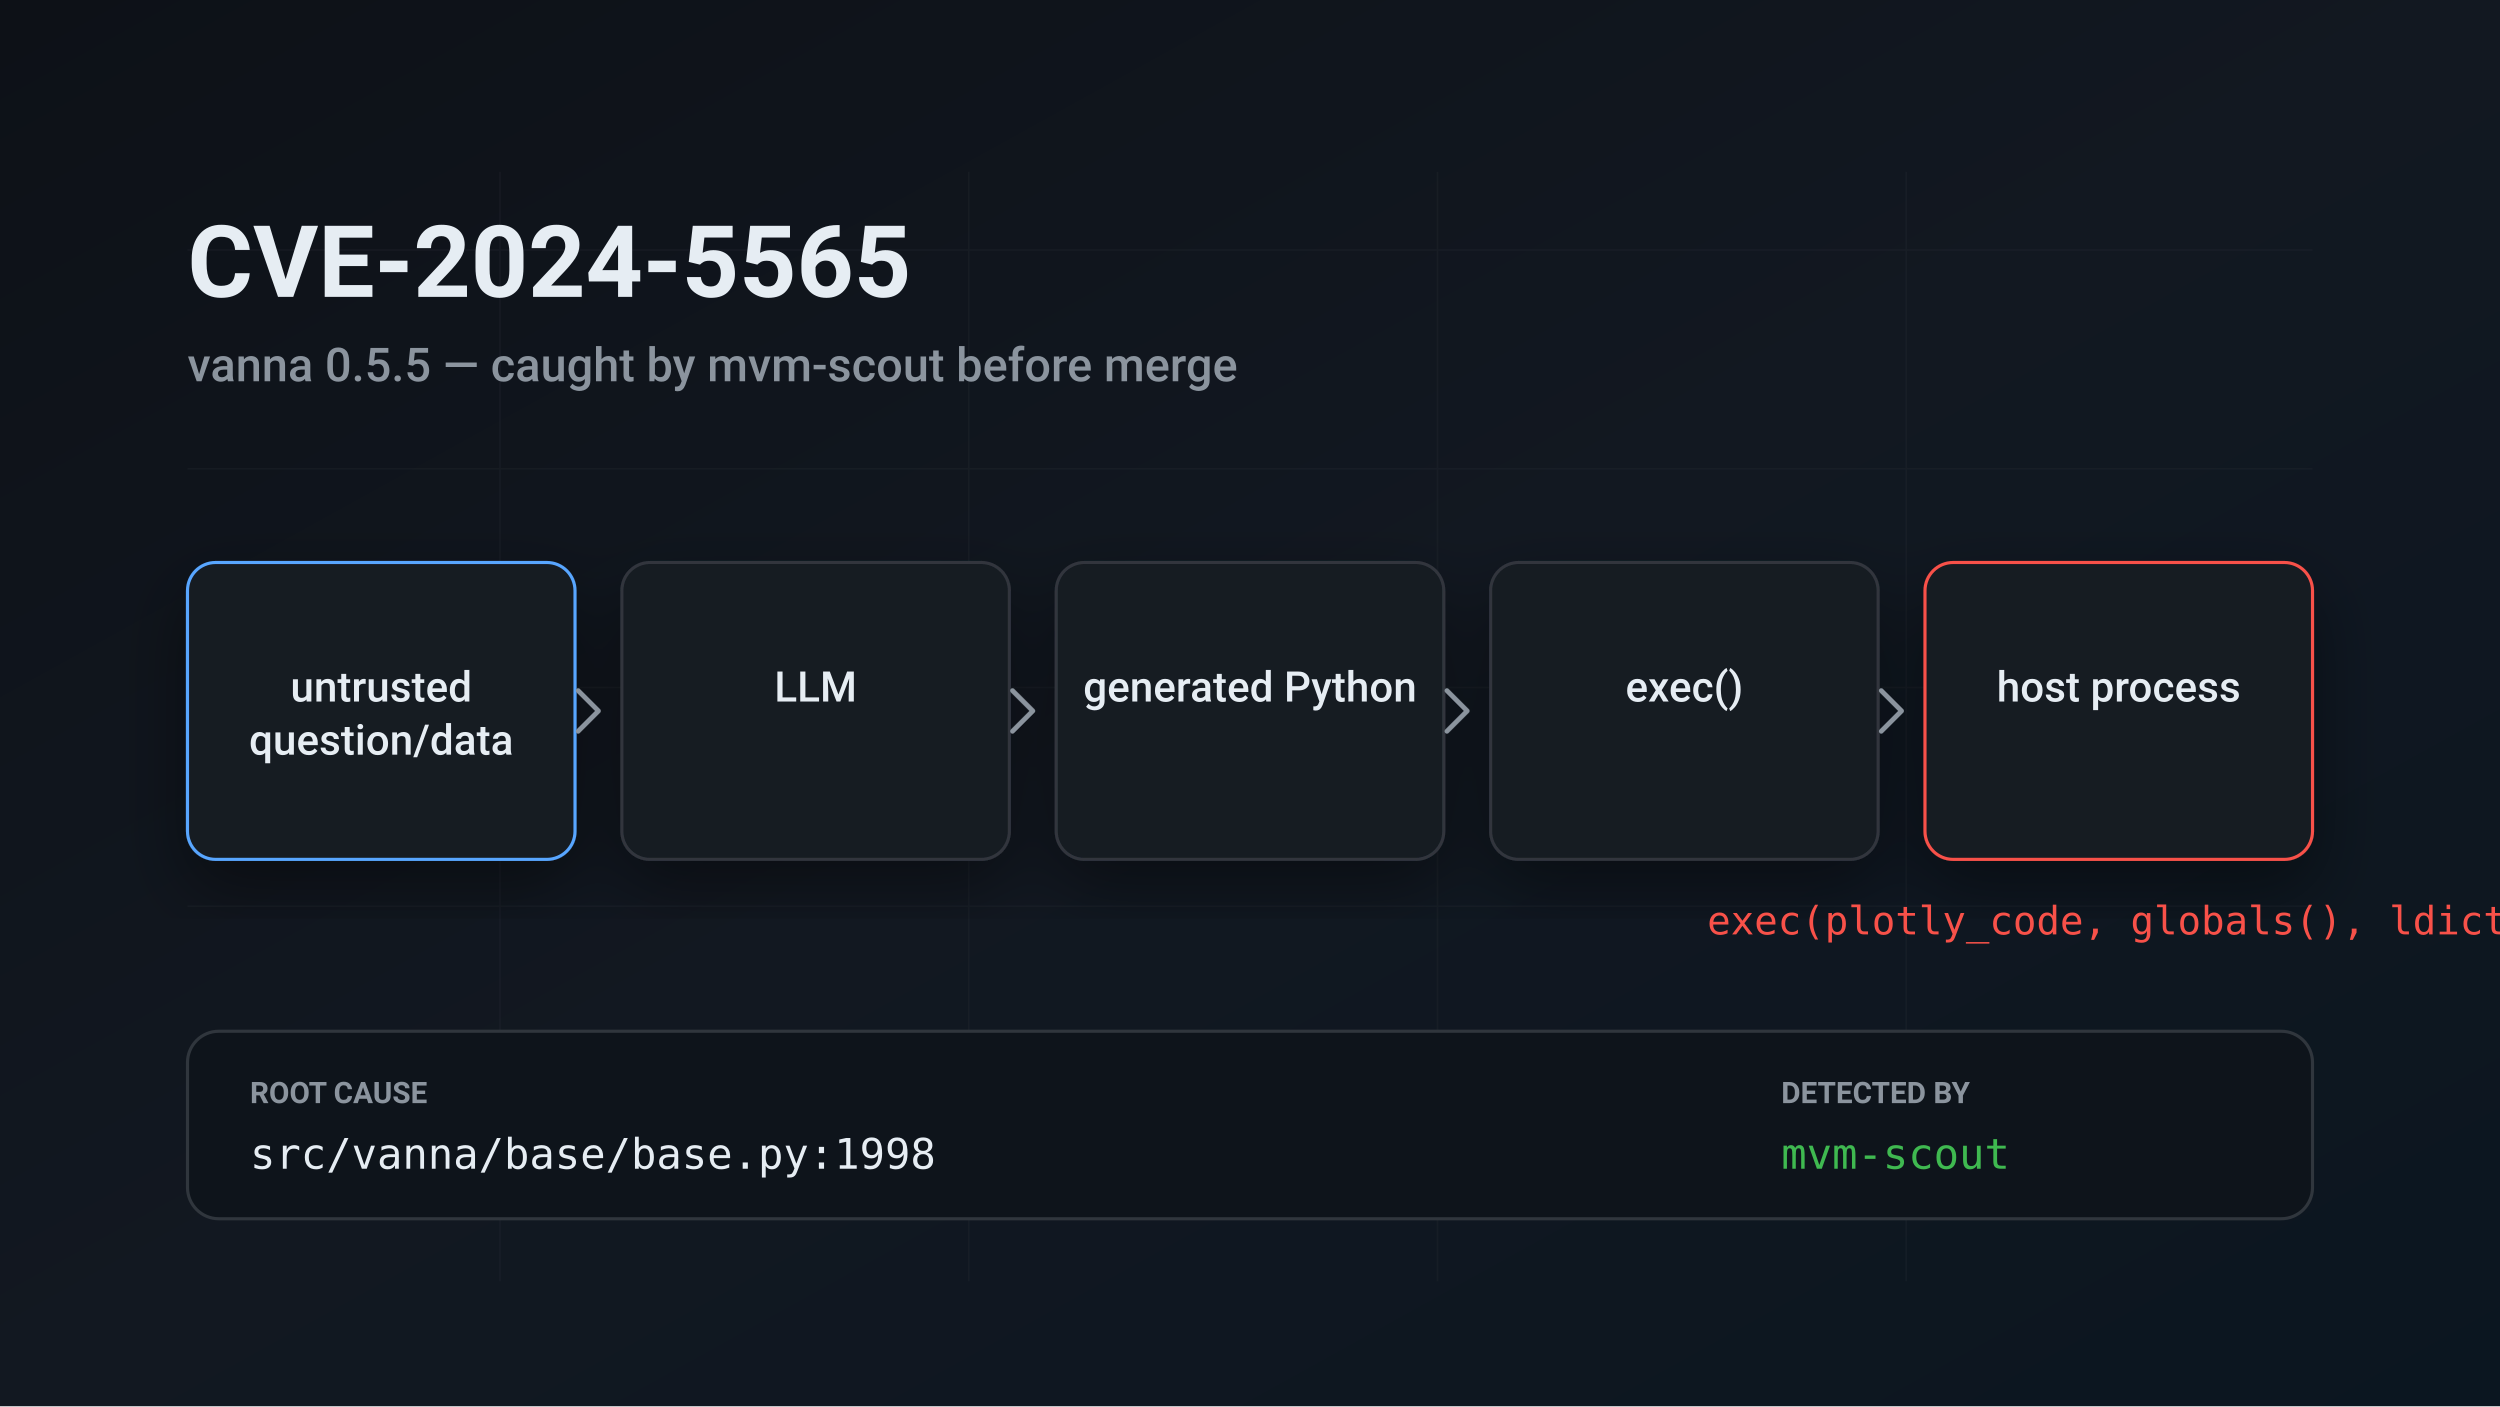
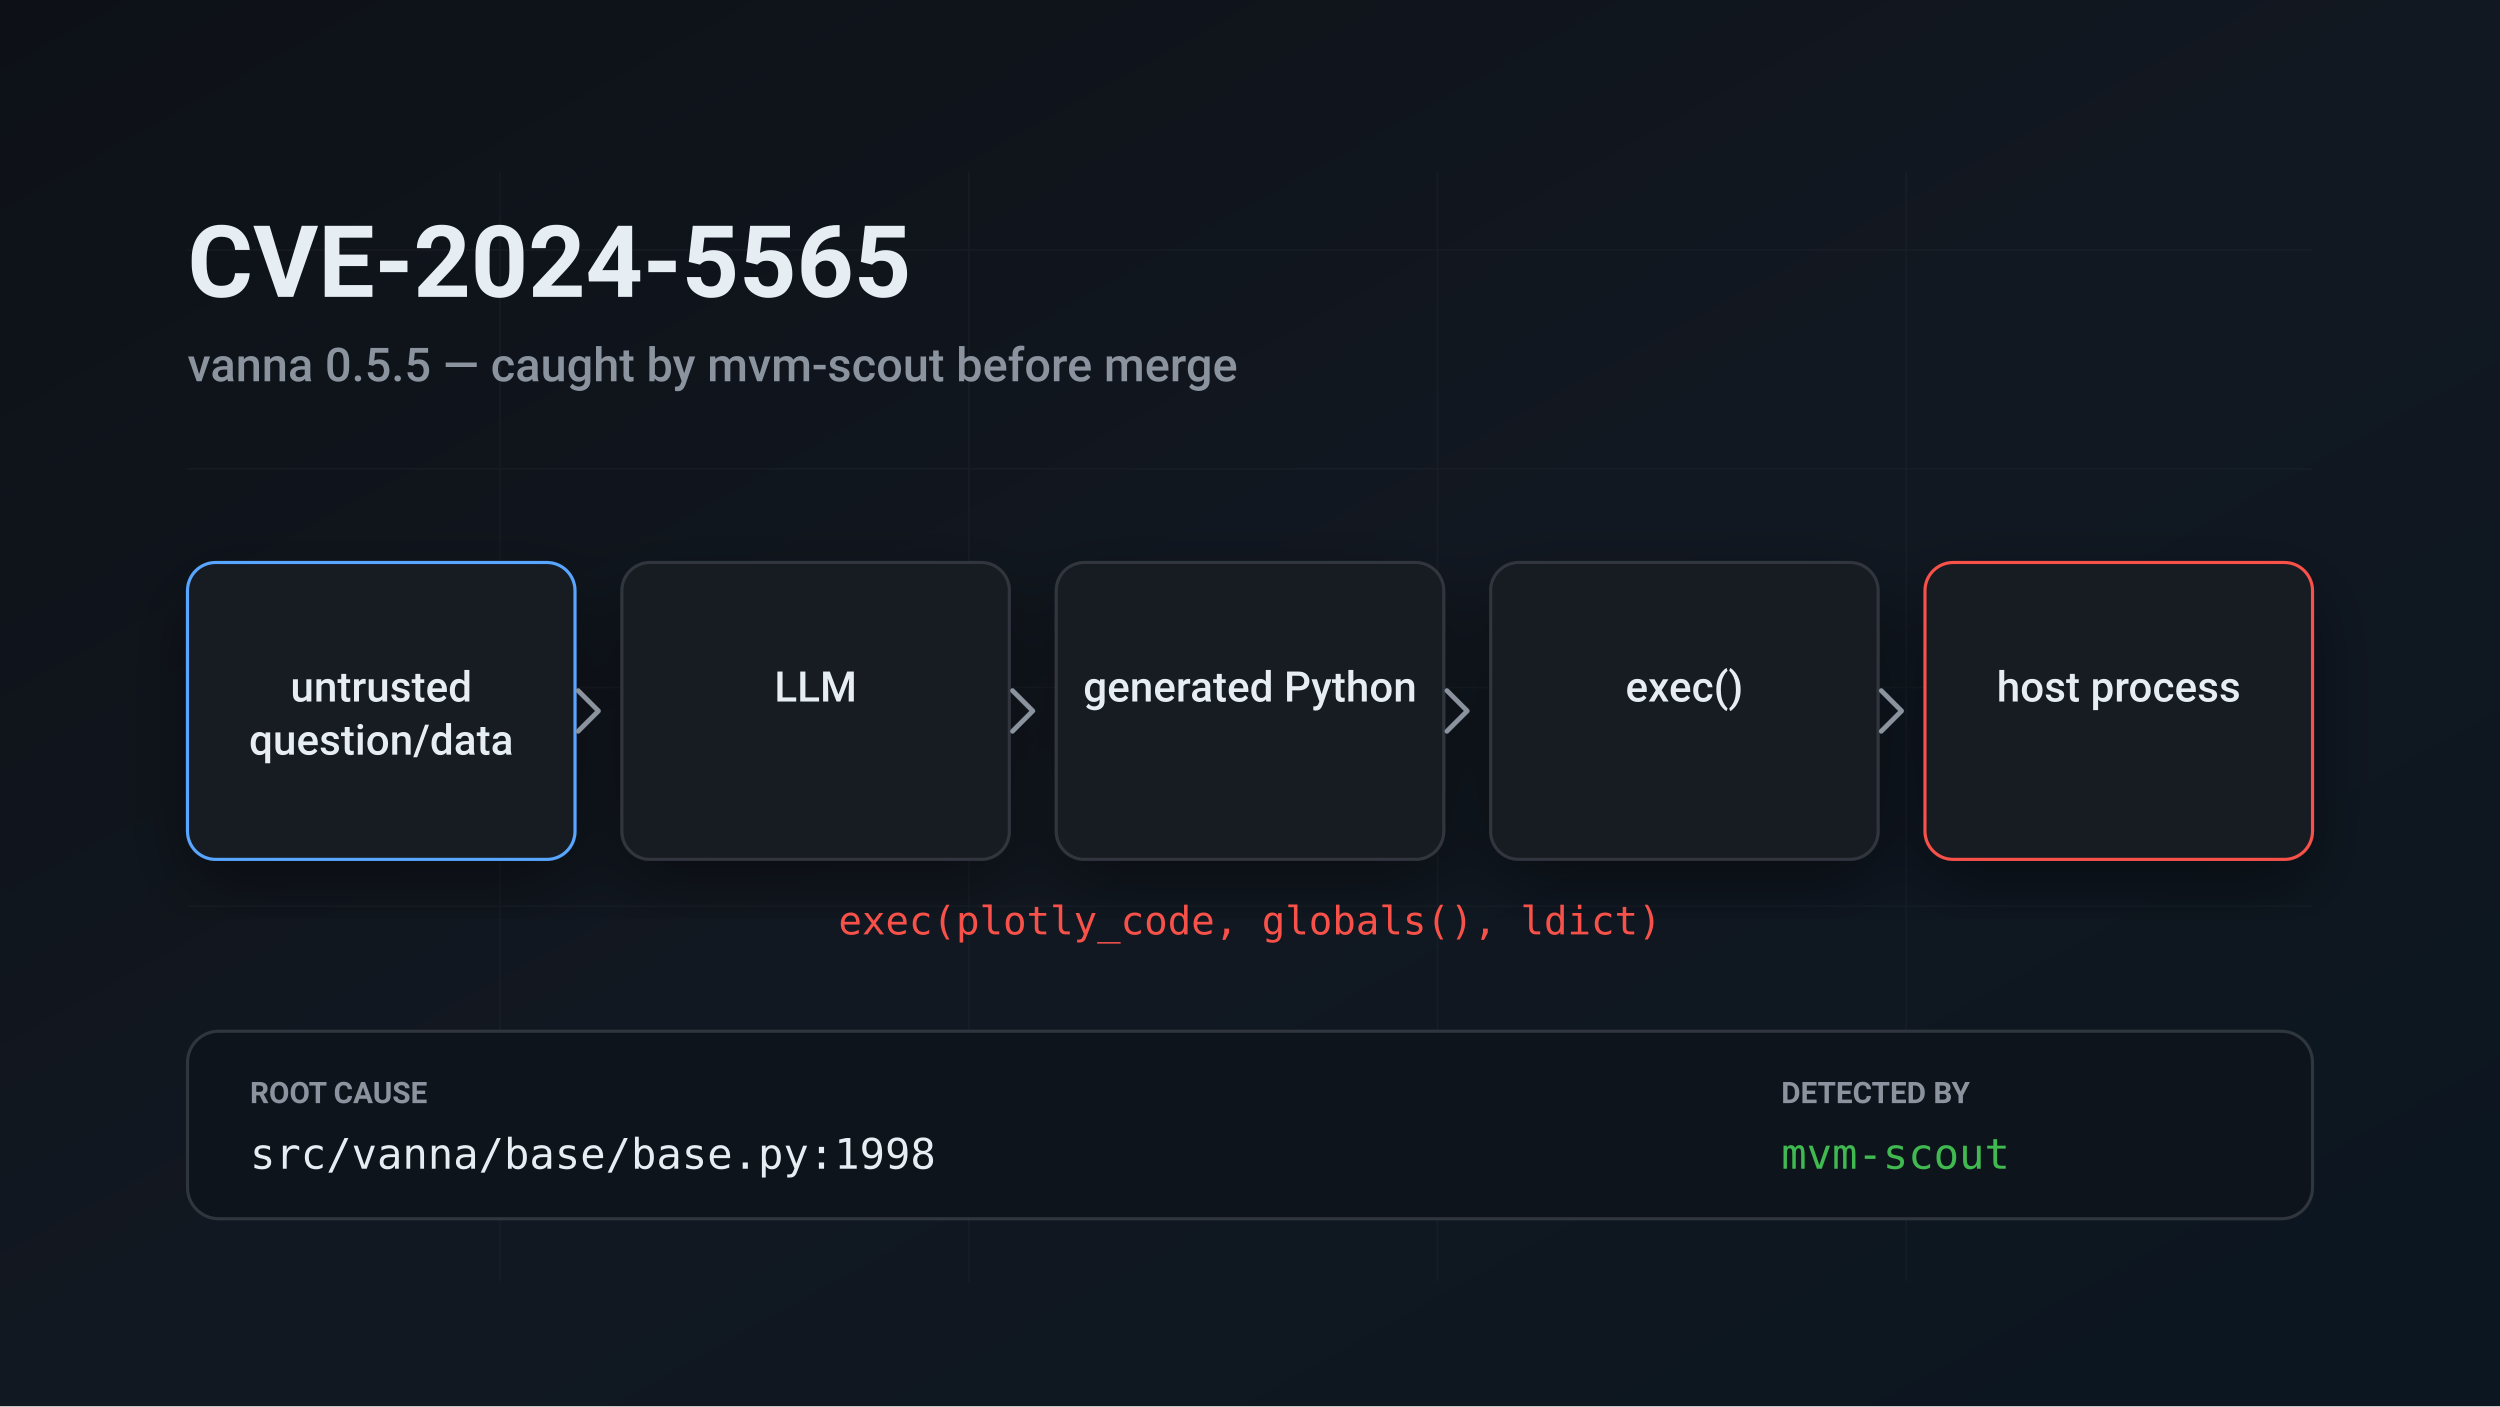
<svg xmlns="http://www.w3.org/2000/svg" width="1600" height="900" viewBox="0 0 1600 900" role="img" aria-labelledby="title desc">
  <defs>
    <linearGradient id="bg" x1="0" y1="0" x2="1" y2="1">
      <stop offset="0" stop-color="#0d1117" />
      <stop offset="0.5" stop-color="#121821" />
      <stop offset="1" stop-color="#0b1620" />
    </linearGradient>
    <filter id="soft" x="-20%" y="-20%" width="140%" height="140%">
      <feDropShadow dx="0" dy="18" stdDeviation="22" flood-color="#010409" flood-opacity="0.42" />
    </filter>
  </defs>
  <rect width="1600" height="900" fill="url(#bg)" />
  <g opacity="0.20" stroke="#30363d" stroke-width="1">
    <path d="M120 160H1480M120 300H1480M120 440H1480M120 580H1480M120 720H1480" />
    <path d="M320 110V820M620 110V820M920 110V820M1220 110V820" />
  </g>
  <text x="120" y="190" font-family="ui-sans-serif, -apple-system, BlinkMacSystemFont, 'Segoe UI', Roboto, sans-serif" font-size="64" fill="#e6edf3" font-weight="650" text-anchor="start">CVE-2024-5565</text>
  <text x="120" y="244" font-family="ui-sans-serif, -apple-system, BlinkMacSystemFont, 'Segoe UI', Roboto, sans-serif" font-size="30" fill="#8b949e" font-weight="500" text-anchor="start">vanna 0.5.5 — caught by mvm-scout before merge</text>
  <g filter="url(#soft)">
    <rect x="120" y="360" width="248" height="190" rx="18" fill="#161b22" stroke="#58a6ff" stroke-width="2" />
    <text x="244.0" y="449.0" font-family="ui-sans-serif, -apple-system, BlinkMacSystemFont, 'Segoe UI', Roboto, sans-serif" font-size="27" fill="#e6edf3" font-weight="500" text-anchor="middle">untrusted</text>
    <text x="244.0" y="483.0" font-family="ui-sans-serif, -apple-system, BlinkMacSystemFont, 'Segoe UI', Roboto, sans-serif" font-size="27" fill="#e6edf3" font-weight="500" text-anchor="middle">question/data</text>
    <path d="M370.0 442.0 l13 13 l-13 13" fill="none" stroke="#8b949e" stroke-width="3" stroke-linecap="round" stroke-linejoin="round" />
    <rect x="398" y="360" width="248" height="190" rx="18" fill="#161b22" stroke="#30363d" stroke-width="2" />
    <text x="522.0" y="449.0" font-family="ui-sans-serif, -apple-system, BlinkMacSystemFont, 'Segoe UI', Roboto, sans-serif" font-size="27" fill="#e6edf3" font-weight="500" text-anchor="middle">LLM</text>
    <path d="M648.0 442.0 l13 13 l-13 13" fill="none" stroke="#8b949e" stroke-width="3" stroke-linecap="round" stroke-linejoin="round" />
    <rect x="676" y="360" width="248" height="190" rx="18" fill="#161b22" stroke="#30363d" stroke-width="2" />
    <text x="800.0" y="449.0" font-family="ui-sans-serif, -apple-system, BlinkMacSystemFont, 'Segoe UI', Roboto, sans-serif" font-size="27" fill="#e6edf3" font-weight="500" text-anchor="middle">generated Python</text>
    <path d="M926.0 442.0 l13 13 l-13 13" fill="none" stroke="#8b949e" stroke-width="3" stroke-linecap="round" stroke-linejoin="round" />
    <rect x="954" y="360" width="248" height="190" rx="18" fill="#161b22" stroke="#30363d" stroke-width="2" />
    <text x="1078.0" y="449.0" font-family="ui-sans-serif, -apple-system, BlinkMacSystemFont, 'Segoe UI', Roboto, sans-serif" font-size="27" fill="#e6edf3" font-weight="500" text-anchor="middle">exec()</text>
    <path d="M1204.0 442.0 l13 13 l-13 13" fill="none" stroke="#8b949e" stroke-width="3" stroke-linecap="round" stroke-linejoin="round" />
    <rect x="1232" y="360" width="248" height="190" rx="18" fill="#161b22" stroke="#f85149" stroke-width="2" />
    <text x="1356.0" y="449.0" font-family="ui-sans-serif, -apple-system, BlinkMacSystemFont, 'Segoe UI', Roboto, sans-serif" font-size="27" fill="#e6edf3" font-weight="500" text-anchor="middle">host process</text>
  </g>
-   <text x="1356.0" y="598" font-family="ui-monospace, SFMono-Regular, Menlo, Consolas, monospace" font-size="25" fill="#f85149" font-weight="500" text-anchor="middle">exec(plotly_code, globals(), ldict)</text>
+   <text x="800.0" y="598" font-family="ui-monospace, SFMono-Regular, Menlo, Consolas, monospace" font-size="25" fill="#f85149" font-weight="500" text-anchor="middle">exec(plotly_code, globals(), ldict)</text>
  <rect x="120" y="660" width="1360" height="120" rx="20" fill="#0e141b" stroke="#30363d" stroke-width="2" />
  <text x="160" y="706" font-family="ui-sans-serif, -apple-system, BlinkMacSystemFont, 'Segoe UI', Roboto, sans-serif" font-size="19" fill="#8b949e" font-weight="600" text-anchor="start">ROOT CAUSE</text>
  <text x="160" y="748" font-family="ui-monospace, SFMono-Regular, Menlo, Consolas, monospace" font-size="27" fill="#e6edf3" font-weight="500" text-anchor="start">src/vanna/base/base.py:1998</text>
  <text x="1140" y="706" font-family="ui-sans-serif, -apple-system, BlinkMacSystemFont, 'Segoe UI', Roboto, sans-serif" font-size="19" fill="#8b949e" font-weight="600" text-anchor="start">DETECTED BY</text>
  <text x="1140" y="748" font-family="ui-monospace, SFMono-Regular, Menlo, Consolas, monospace" font-size="27" fill="#3fb950" font-weight="500" text-anchor="start">mvm-scout</text>
</svg>
